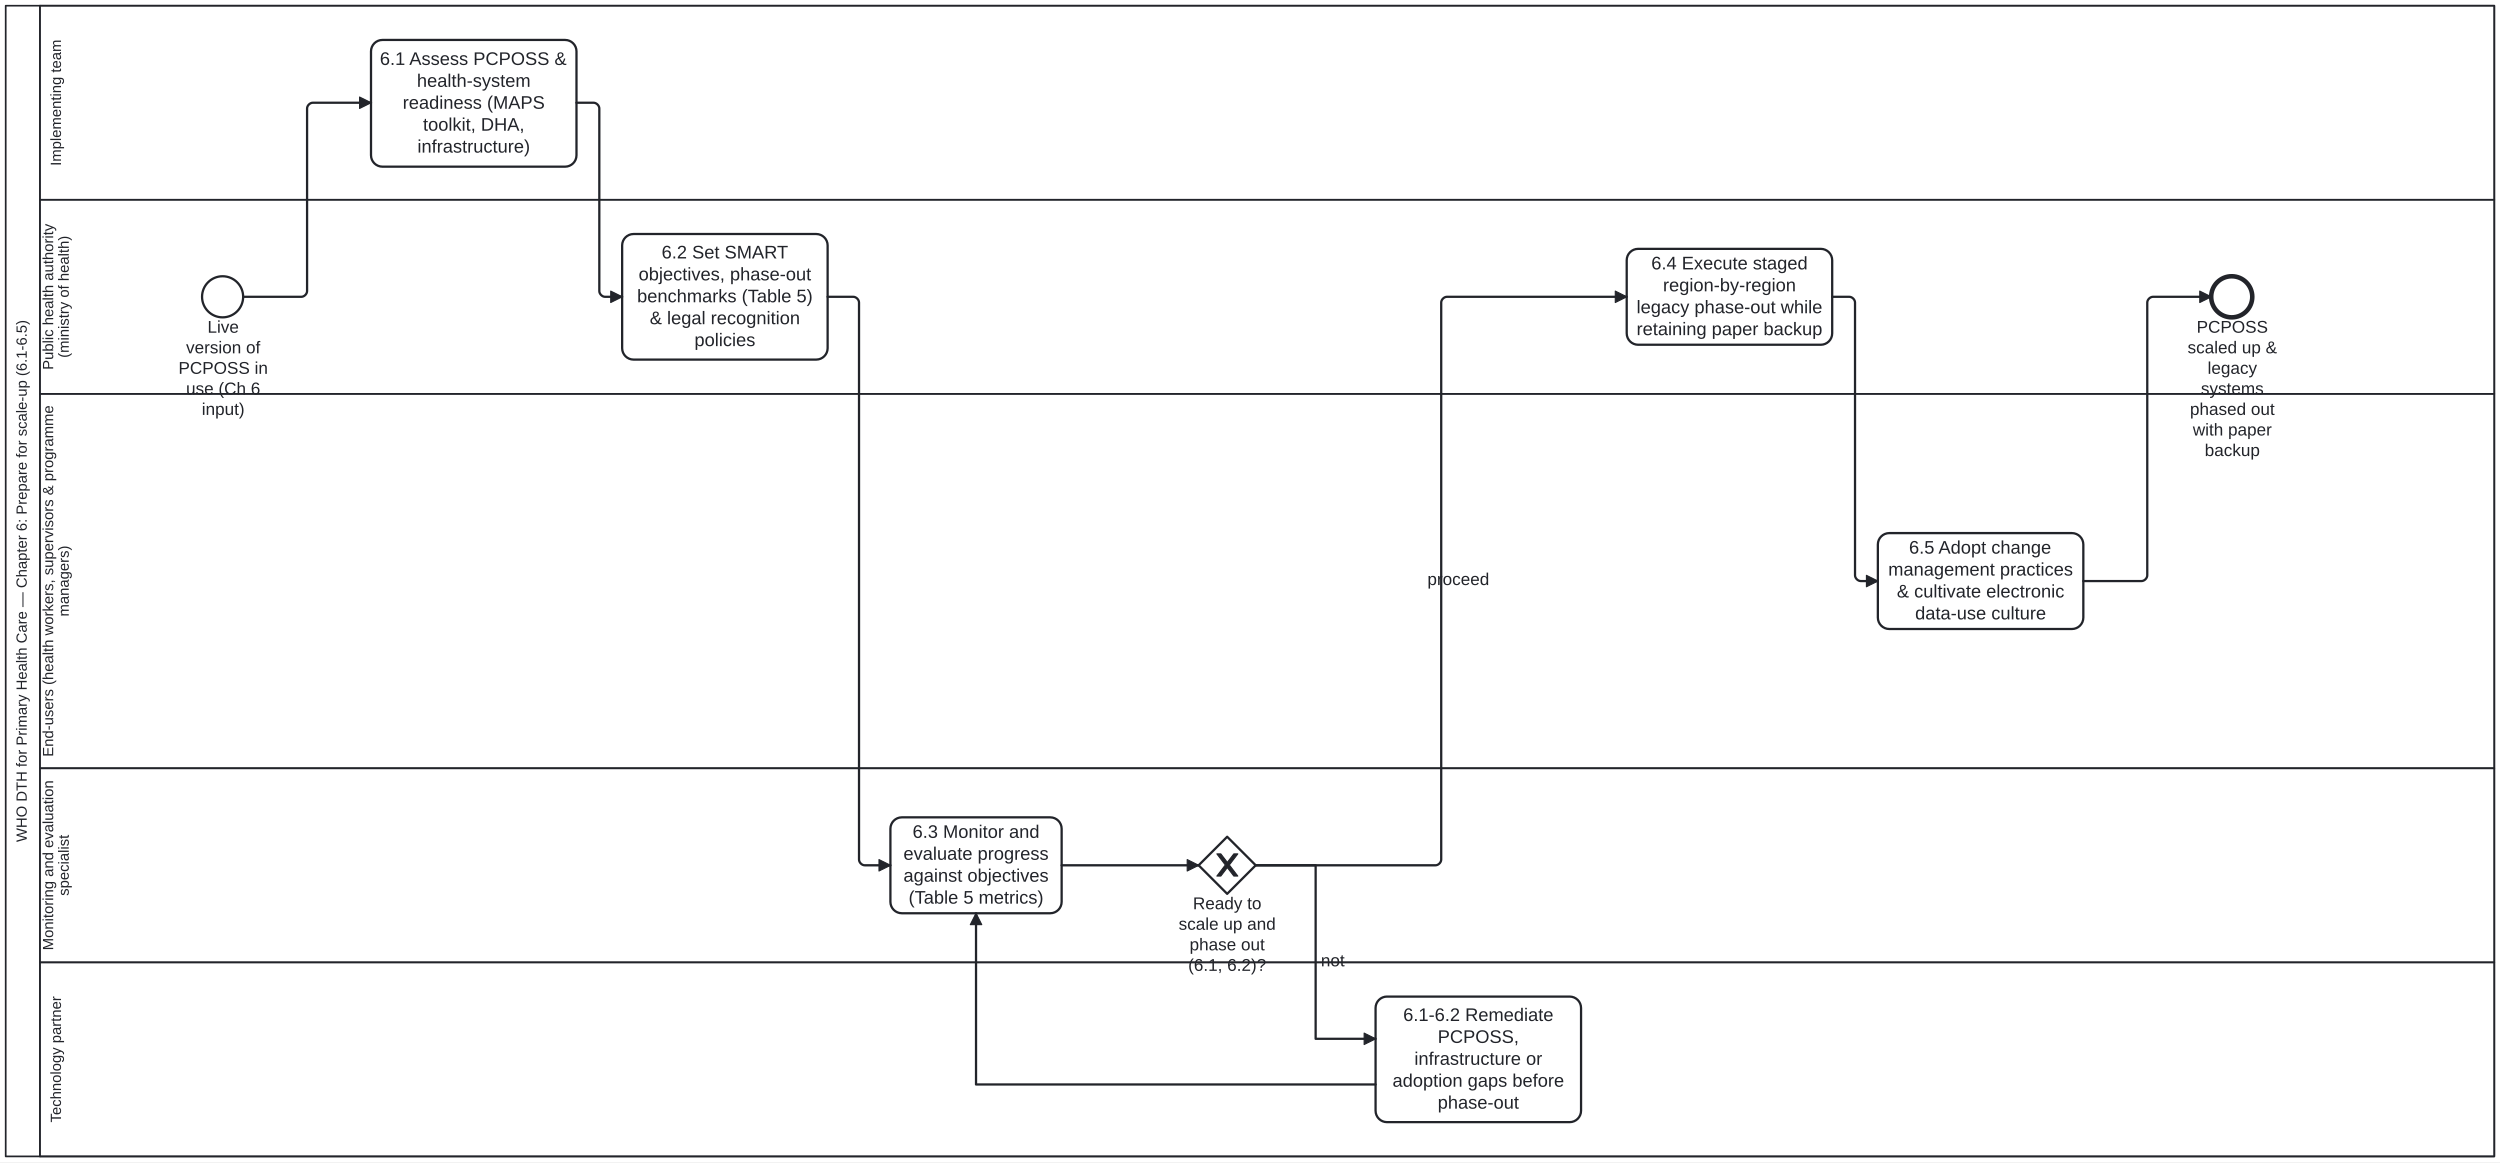
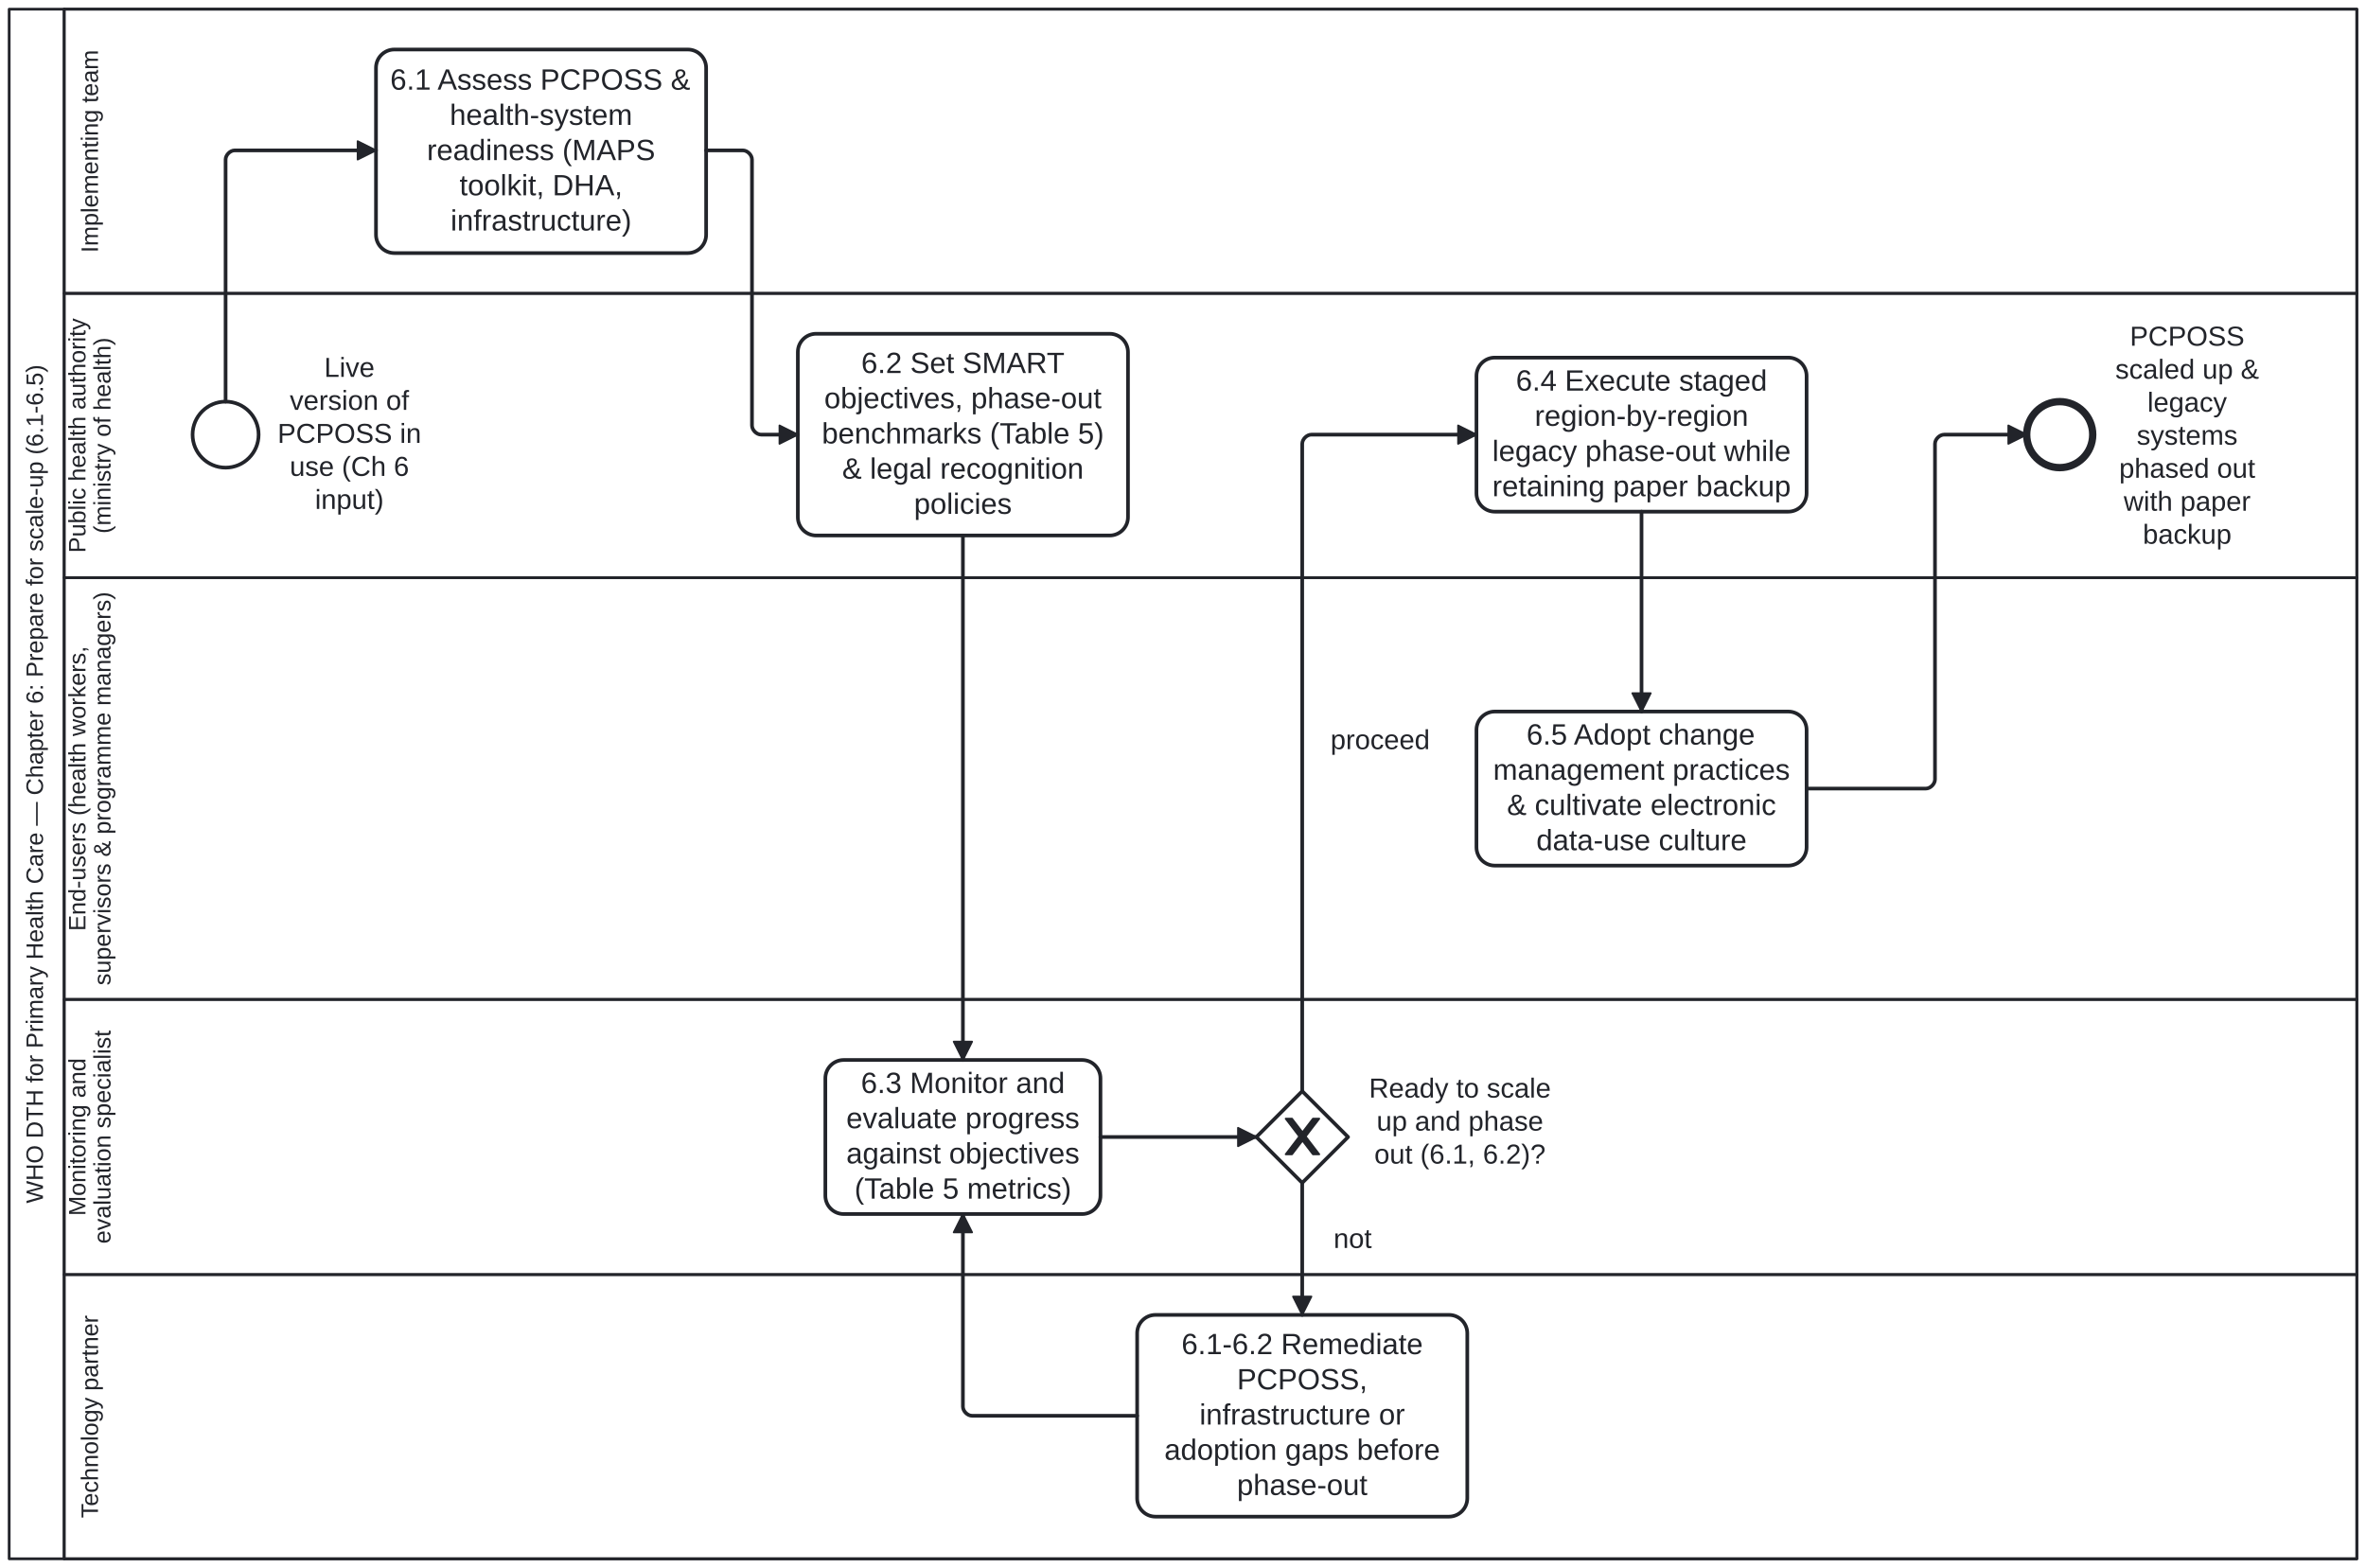
- <svg xmlns="http://www.w3.org/2000/svg" width="100%" style="max-width:100%;height:auto" viewBox="155 75 2190 1018" version="1.1">
-   <rect x="155" y="75" width="2190" height="1018" fill="#ffffff" />
+ <svg xmlns="http://www.w3.org/2000/svg" width="100%" style="max-width:100%;height:auto" viewBox="155 75 1290 855" version="1.1">
+   <rect x="155" y="75" width="1290" height="855" fill="#ffffff" />
  <g class="djs-group">
    <g class="djs-element djs-shape" data-element-id="Participant_Process_ScaleUp" style="display: block;" transform="matrix(1 0 0 1 160 80)">
      <g class="djs-visual">
-         <rect x="0" y="0" width="2180" height="1008" rx="0" ry="0" style="stroke-linecap: round; stroke-linejoin: round; stroke: rgb(34, 36, 42); stroke-width: 1.5px; fill: white; fill-opacity: 0.95;" />
-         <path style="fill: none; stroke-linecap: round; stroke-linejoin: round; stroke: rgb(34, 36, 42); stroke-width: 1.5px;" d="M30,0L30,1008" />
-         <text lineHeight="1.05" class="djs-label" transform="matrix(-1.83697e-16 -1 1 -1.83697e-16 0 1008)" style="font-family: Arial, sans-serif; font-size: 13px; font-weight: normal; fill: rgb(34, 36, 42);">
-           <tspan x="275.345" y="18.413">WHO DTH for Primary Health Care — Chapter 6: Prepare for scale-up (6.1-6.5)</tspan>
+         <rect x="0" y="0" width="1280" height="845" rx="0" ry="0" style="stroke-linecap: round; stroke-linejoin: round; stroke: rgb(34, 36, 42); stroke-width: 1.5px; fill: white; fill-opacity: 0.95;" />
+         <path style="fill: none; stroke-linecap: round; stroke-linejoin: round; stroke: rgb(34, 36, 42); stroke-width: 1.5px;" d="M30,0L30,845" />
+         <text lineHeight="1.05" class="djs-label" transform="matrix(-1.83697e-16 -1 1 -1.83697e-16 0 845)" style="font-family: Arial, sans-serif; font-size: 13px; font-weight: normal; fill: rgb(34, 36, 42);">
+           <tspan x="193.845" y="18.413">WHO DTH for Primary Health Care — Chapter 6: Prepare for scale-up (6.1-6.5)</tspan>
        </text>
      </g>
-       <rect class="djs-hit djs-hit-all" x="0" y="0" width="2180" height="1008" style="fill: none; stroke-opacity: 0; stroke: white; stroke-width: 15px;" />
+       <rect class="djs-hit djs-hit-all" x="0" y="0" width="1280" height="845" style="fill: none; stroke-opacity: 0; stroke: white; stroke-width: 15px;" />
    </g>
    <g class="djs-children">
      <g class="djs-group">
-         <g class="djs-element djs-shape" data-element-id="Lane-Ch6-Users" style="display: block;" transform="matrix(1 0 0 1 190 420)">
-           <g class="djs-visual">
-             <rect x="0" y="0" width="2150" height="328" rx="0" ry="0" style="stroke-linecap: round; stroke-linejoin: round; stroke: rgb(34, 36, 42); stroke-width: 1.5px; fill: white; fill-opacity: 0.25;" />
-             <text lineHeight="1.05" class="djs-label" transform="matrix(-1.83697e-16 -1 1 -1.83697e-16 0 328)" style="font-family: Arial, sans-serif; font-size: 13px; font-weight: normal; fill: rgb(34, 36, 42);">
-               <tspan x="10.111" y="11.588">End-users (health workers, supervisors &amp; programme </tspan>
-               <tspan x="132.931" y="25.238">managers)</tspan>
-             </text>
-           </g>
-           <rect class="djs-hit djs-hit-all" x="0" y="0" width="2150" height="328" style="fill: none; stroke-opacity: 0; stroke: white; stroke-width: 15px;" />
-         </g>
-       </g>
-       <g class="djs-group">
-         <g class="djs-element djs-shape" data-element-id="Lane-Ch6-Tech" style="display: block;" transform="matrix(1 0 0 1 190 918)">
-           <g class="djs-visual">
-             <rect x="0" y="0" width="2150" height="170" rx="0" ry="0" style="stroke-linecap: round; stroke-linejoin: round; stroke: rgb(34, 36, 42); stroke-width: 1.5px; fill: white; fill-opacity: 0.25;" />
-             <text lineHeight="1.05" class="djs-label" transform="matrix(-1.83697e-16 -1 1 -1.83697e-16 0 170)" style="font-family: Arial, sans-serif; font-size: 13px; font-weight: normal; fill: rgb(34, 36, 42);">
-               <tspan x="29.715" y="18.413">Technology partner</tspan>
-             </text>
-           </g>
-           <rect class="djs-hit djs-hit-all" x="0" y="0" width="2150" height="170" style="fill: none; stroke-opacity: 0; stroke: white; stroke-width: 15px;" />
-         </g>
-       </g>
-       <g class="djs-group">
-         <g class="djs-element djs-shape" data-element-id="Lane-Ch6-ME" style="display: block;" transform="matrix(1 0 0 1 190 748)">
-           <g class="djs-visual">
-             <rect x="0" y="0" width="2150" height="170" rx="0" ry="0" style="stroke-linecap: round; stroke-linejoin: round; stroke: rgb(34, 36, 42); stroke-width: 1.5px; fill: white; fill-opacity: 0.25;" />
-             <text lineHeight="1.05" class="djs-label" transform="matrix(-1.83697e-16 -1 1 -1.83697e-16 0 170)" style="font-family: Arial, sans-serif; font-size: 13px; font-weight: normal; fill: rgb(34, 36, 42);">
-               <tspan x="10.561" y="11.588">Monitoring and evaluation </tspan>
-               <tspan x="58.267" y="25.238">specialist</tspan>
-             </text>
-           </g>
-           <rect class="djs-hit djs-hit-all" x="0" y="0" width="2150" height="170" style="fill: none; stroke-opacity: 0; stroke: white; stroke-width: 15px;" />
+         <g class="djs-element djs-shape" data-element-id="Lane-Ch6-Users" style="display: block;" transform="matrix(1 0 0 1 190 390)">
+           <g class="djs-visual">
+             <rect x="0" y="0" width="1250" height="230" rx="0" ry="0" style="stroke-linecap: round; stroke-linejoin: round; stroke: rgb(34, 36, 42); stroke-width: 1.5px; fill: white; fill-opacity: 0.25;" />
+             <text lineHeight="1.05" class="djs-label" transform="matrix(-1.83697e-16 -1 1 -1.83697e-16 0 230)" style="font-family: Arial, sans-serif; font-size: 13px; font-weight: normal; fill: rgb(34, 36, 42);">
+               <tspan x="37.33" y="11.588">End-users (health workers, </tspan>
+               <tspan x="7.712" y="25.238">supervisors &amp; programme managers)</tspan>
+             </text>
+           </g>
+           <rect class="djs-hit djs-hit-all" x="0" y="0" width="1250" height="230" style="fill: none; stroke-opacity: 0; stroke: white; stroke-width: 15px;" />
+         </g>
+       </g>
+       <g class="djs-group">
+         <g class="djs-element djs-shape" data-element-id="Lane-Ch6-Tech" style="display: block;" transform="matrix(1 0 0 1 190 770)">
+           <g class="djs-visual">
+             <rect x="0" y="0" width="1250" height="155" rx="0" ry="0" style="stroke-linecap: round; stroke-linejoin: round; stroke: rgb(34, 36, 42); stroke-width: 1.5px; fill: white; fill-opacity: 0.25;" />
+             <text lineHeight="1.05" class="djs-label" transform="matrix(-1.83697e-16 -1 1 -1.83697e-16 0 155)" style="font-family: Arial, sans-serif; font-size: 13px; font-weight: normal; fill: rgb(34, 36, 42);">
+               <tspan x="22.215" y="18.413">Technology partner</tspan>
+             </text>
+           </g>
+           <rect class="djs-hit djs-hit-all" x="0" y="0" width="1250" height="155" style="fill: none; stroke-opacity: 0; stroke: white; stroke-width: 15px;" />
+         </g>
+       </g>
+       <g class="djs-group">
+         <g class="djs-element djs-shape" data-element-id="Lane-Ch6-ME" style="display: block;" transform="matrix(1 0 0 1 190 620)">
+           <g class="djs-visual">
+             <rect x="0" y="0" width="1250" height="150" rx="0" ry="0" style="stroke-linecap: round; stroke-linejoin: round; stroke: rgb(34, 36, 42); stroke-width: 1.5px; fill: white; fill-opacity: 0.25;" />
+             <text lineHeight="1.05" class="djs-label" transform="matrix(-1.83697e-16 -1 1 -1.83697e-16 0 150)" style="font-family: Arial, sans-serif; font-size: 13px; font-weight: normal; fill: rgb(34, 36, 42);">
+               <tspan x="32.001" y="11.588">Monitoring and </tspan>
+               <tspan x="16.827" y="25.238">evaluation specialist</tspan>
+             </text>
+           </g>
+           <rect class="djs-hit djs-hit-all" x="0" y="0" width="1250" height="150" style="fill: none; stroke-opacity: 0; stroke: white; stroke-width: 15px;" />
        </g>
      </g>
      <g class="djs-group">
        <g class="djs-element djs-shape" data-element-id="Lane-Ch6-Impl" style="display: block;" transform="matrix(1 0 0 1 190 80)">
          <g class="djs-visual">
-             <rect x="0" y="0" width="2150" height="170" rx="0" ry="0" style="stroke-linecap: round; stroke-linejoin: round; stroke: rgb(34, 36, 42); stroke-width: 1.5px; fill: white; fill-opacity: 0.25;" />
-             <text lineHeight="1.05" class="djs-label" transform="matrix(-1.83697e-16 -1 1 -1.83697e-16 0 170)" style="font-family: Arial, sans-serif; font-size: 13px; font-weight: normal; fill: rgb(34, 36, 42);">
-               <tspan x="29.725" y="18.413">Implementing team</tspan>
-             </text>
-           </g>
-           <rect class="djs-hit djs-hit-all" x="0" y="0" width="2150" height="170" style="fill: none; stroke-opacity: 0; stroke: white; stroke-width: 15px;" />
-         </g>
-       </g>
-       <g class="djs-group">
-         <g class="djs-element djs-shape" data-element-id="Lane-Ch6-PHA" style="display: block;" transform="matrix(1 0 0 1 190 250)">
-           <g class="djs-visual">
-             <rect x="0" y="0" width="2150" height="170" rx="0" ry="0" style="stroke-linecap: round; stroke-linejoin: round; stroke: rgb(34, 36, 42); stroke-width: 1.5px; fill: white; fill-opacity: 0.25;" />
-             <text lineHeight="1.05" class="djs-label" transform="matrix(-1.83697e-16 -1 1 -1.83697e-16 0 170)" style="font-family: Arial, sans-serif; font-size: 13px; font-weight: normal; fill: rgb(34, 36, 42);">
-               <tspan x="21.044" y="11.588">Public health authority </tspan>
-               <tspan x="31.54" y="25.238">(ministry of health)</tspan>
-             </text>
-           </g>
-           <rect class="djs-hit djs-hit-all" x="0" y="0" width="2150" height="170" style="fill: none; stroke-opacity: 0; stroke: white; stroke-width: 15px;" />
-         </g>
-       </g>
-       <g class="djs-group">
-         <g class="djs-element djs-shape" data-element-id="Start_Ch6" style="display: block;" transform="matrix(1 0 0 1 332 317)">
+             <rect x="0" y="0" width="1250" height="155" rx="0" ry="0" style="stroke-linecap: round; stroke-linejoin: round; stroke: rgb(34, 36, 42); stroke-width: 1.5px; fill: white; fill-opacity: 0.25;" />
+             <text lineHeight="1.05" class="djs-label" transform="matrix(-1.83697e-16 -1 1 -1.83697e-16 0 155)" style="font-family: Arial, sans-serif; font-size: 13px; font-weight: normal; fill: rgb(34, 36, 42);">
+               <tspan x="22.225" y="18.413">Implementing team</tspan>
+             </text>
+           </g>
+           <rect class="djs-hit djs-hit-all" x="0" y="0" width="1250" height="155" style="fill: none; stroke-opacity: 0; stroke: white; stroke-width: 15px;" />
+         </g>
+       </g>
+       <g class="djs-group">
+         <g class="djs-element djs-shape" data-element-id="Lane-Ch6-PHA" style="display: block;" transform="matrix(1 0 0 1 190 235)">
+           <g class="djs-visual">
+             <rect x="0" y="0" width="1250" height="155" rx="0" ry="0" style="stroke-linecap: round; stroke-linejoin: round; stroke: rgb(34, 36, 42); stroke-width: 1.5px; fill: white; fill-opacity: 0.25;" />
+             <text lineHeight="1.05" class="djs-label" transform="matrix(-1.83697e-16 -1 1 -1.83697e-16 0 155)" style="font-family: Arial, sans-serif; font-size: 13px; font-weight: normal; fill: rgb(34, 36, 42);">
+               <tspan x="13.544" y="11.588">Public health authority </tspan>
+               <tspan x="24.04" y="25.238">(ministry of health)</tspan>
+             </text>
+           </g>
+           <rect class="djs-hit djs-hit-all" x="0" y="0" width="1250" height="155" style="fill: none; stroke-opacity: 0; stroke: white; stroke-width: 15px;" />
+         </g>
+       </g>
+       <g class="djs-group">
+         <g class="djs-element djs-shape" data-element-id="Start_Ch6" style="display: block;" transform="matrix(1 0 0 1 260 294)">
          <g class="djs-visual">
            <circle cx="18" cy="18" r="18" style="stroke-linecap: round; stroke-linejoin: round; stroke: rgb(34, 36, 42); stroke-width: 2px; fill: white; fill-opacity: 0.95;" />
          </g>
          <rect class="djs-hit djs-hit-all" x="0" y="0" width="36" height="36" style="fill: none; stroke-opacity: 0; stroke: white; stroke-width: 15px;" />
        </g>
      </g>
      <g class="djs-group">
-         <g class="djs-element djs-shape" data-element-id="Start_Ch6_label" style="display: block;" transform="matrix(1 0 0 1 310 353)">
+         <g class="djs-element djs-shape" data-element-id="Start_Ch6_label" style="display: block;" transform="matrix(1 0 0 1 305 267)">
          <g class="djs-visual">
            <text lineHeight="1.2" class="djs-label" style="font-family: Arial, sans-serif; font-size: 15px; font-weight: normal; fill: rgb(34, 36, 42);">
              <tspan x="26.741" y="13.5">Live </tspan>
              <tspan x="7.984" y="31.5">version of </tspan>
              <tspan x="1.319" y="49.5">PCPOSS in </tspan>
              <tspan x="7.984" y="67.5">use (Ch 6 </tspan>
              <tspan x="21.739" y="85.5">input)</tspan>
            </text>
          </g>
          <rect class="djs-hit djs-hit-all" x="0" y="0" width="81" height="72" style="fill: none; stroke-opacity: 0; stroke: white; stroke-width: 15px;" />
        </g>
      </g>
      <g class="djs-group">
-         <g class="djs-element djs-shape" data-element-id="Task_6_1_AssessReadiness" style="display: block;" transform="matrix(1 0 0 1 480 110)">
+         <g class="djs-element djs-shape" data-element-id="Task_6_1_AssessReadiness" style="display: block;" transform="matrix(1 0 0 1 360 102)">
          <g class="djs-visual">
            <rect x="0" y="0" width="180" height="111" rx="10" ry="10" style="stroke-linecap: round; stroke-linejoin: round; stroke: rgb(34, 36, 42); stroke-width: 2px; fill: white; fill-opacity: 0.95;" />
            <text lineHeight="1.2" class="djs-label" style="font-family: Arial, sans-serif; font-size: 16px; font-weight: normal; fill: rgb(34, 36, 42);">
              <tspan x="7.746" y="21.9">6.1 Assess PCPOSS &amp; </tspan>
              <tspan x="40.203" y="41.1">health-system </tspan>
              <tspan x="27.754" y="60.3">readiness (MAPS </tspan>
              <tspan x="45.543" y="79.5">toolkit, DHA, </tspan>
              <tspan x="40.652" y="98.7">infrastructure)</tspan>
            </text>
          </g>
          <rect class="djs-hit djs-hit-all" x="0" y="0" width="180" height="111" style="fill: none; stroke-opacity: 0; stroke: white; stroke-width: 15px;" />
        </g>
      </g>
      <g class="djs-group">
-         <g class="djs-element djs-shape" data-element-id="Task_6_2_DefineObjectives" style="display: block;" transform="matrix(1 0 0 1 700 280)">
+         <g class="djs-element djs-shape" data-element-id="Task_6_2_DefineObjectives" style="display: block;" transform="matrix(1 0 0 1 590 257)">
          <g class="djs-visual">
            <rect x="0" y="0" width="180" height="110" rx="10" ry="10" style="stroke-linecap: round; stroke-linejoin: round; stroke: rgb(34, 36, 42); stroke-width: 2px; fill: white; fill-opacity: 0.95;" />
            <text lineHeight="1.2" class="djs-label" style="font-family: Arial, sans-serif; font-size: 16px; font-weight: normal; fill: rgb(34, 36, 42);">
              <tspan x="34.57" y="21.4">6.2 Set SMART </tspan>
              <tspan x="14.398" y="40.6">objectives, phase-out </tspan>
              <tspan x="13.078" y="59.8">benchmarks (Table 5) </tspan>
              <tspan x="24.18" y="79">&amp; legal recognition </tspan>
              <tspan x="63.32" y="98.2">policies</tspan>
            </text>
          </g>
          <rect class="djs-hit djs-hit-all" x="0" y="0" width="180" height="110" style="fill: none; stroke-opacity: 0; stroke: white; stroke-width: 15px;" />
        </g>
      </g>
      <g class="djs-group">
-         <g class="djs-element djs-shape" data-element-id="Task_6_3_MonitorObjectives" style="display: block;" transform="matrix(1 0 0 1 935 791)">
+         <g class="djs-element djs-shape" data-element-id="Task_6_3_MonitorObjectives" style="display: block;" transform="matrix(1 0 0 1 605 653)">
          <g class="djs-visual">
            <rect x="0" y="0" width="150" height="84" rx="10" ry="10" style="stroke-linecap: round; stroke-linejoin: round; stroke: rgb(34, 36, 42); stroke-width: 2px; fill: white; fill-opacity: 0.95;" />
            <text lineHeight="1.2" class="djs-label" style="font-family: Arial, sans-serif; font-size: 16px; font-weight: normal; fill: rgb(34, 36, 42);">
              <tspan x="19.41" y="18">6.3 Monitor and </tspan>
              <tspan x="11.406" y="37.2">evaluate progress </tspan>
              <tspan x="11.406" y="56.4">against objectives </tspan>
              <tspan x="15.875" y="75.6">(Table 5 metrics)</tspan>
            </text>
          </g>
          <rect class="djs-hit djs-hit-all" x="0" y="0" width="150" height="84" style="fill: none; stroke-opacity: 0; stroke: white; stroke-width: 15px;" />
        </g>
      </g>
      <g class="djs-group">
-         <g class="djs-element djs-shape" data-element-id="GW_ReadyToScaleUp" style="display: block;" transform="matrix(1 0 0 1 1205 808)">
+         <g class="djs-element djs-shape" data-element-id="GW_ReadyToScaleUp" style="display: block;" transform="matrix(1 0 0 1 840 670)">
          <g class="djs-visual">
            <polygon points="25,0 50,25 25,50 0,25" style="stroke-linecap: round; stroke-linejoin: round; stroke: rgb(34, 36, 42); stroke-width: 2px; fill: white; fill-opacity: 0.95;" />
            <path d="m 16,15 7.429,9.714 -7.429,9.714 3.429,0 5.714,-7.464 5.714,7.464 3.429,0 -7.429,-9.714 7.429,-9.714 -3.429,0 -5.714,7.464 -5.714,-7.464 -3.429,0 z" style="fill: rgb(34, 36, 42); stroke-linecap: round; stroke-linejoin: round; stroke: rgb(34, 36, 42); stroke-width: 1px;" />
          </g>
          <rect class="djs-hit djs-hit-all" x="0" y="0" width="50" height="50" style="fill: none; stroke-opacity: 0; stroke: white; stroke-width: 15px;" />
        </g>
      </g>
      <g class="djs-group">
-         <g class="djs-element djs-shape" data-element-id="GW_ReadyToScaleUp_label" style="display: block;" transform="matrix(1 0 0 1 1187 858)">
-           <g class="djs-visual">
-             <text lineHeight="1.2" class="djs-label" style="font-family: Arial, sans-serif; font-size: 15px; font-weight: normal; fill: rgb(34, 36, 42);">
-               <tspan x="12.982" y="13.5">Ready to </tspan>
-               <tspan x="0.468" y="31.5">scale up and</tspan>
-               <tspan x="10.056" y="49.5">phase out </tspan>
-               <tspan x="8.814" y="67.5">(6.1, 6.2)?</tspan>
-             </text>
-           </g>
-           <rect class="djs-hit djs-hit-all" x="0" y="0" width="86" height="72" style="fill: none; stroke-opacity: 0; stroke: white; stroke-width: 15px;" />
-         </g>
-       </g>
-       <g class="djs-group">
-         <g class="djs-element djs-shape" data-element-id="Task_6_1_RemediateGaps" style="display: block;" transform="matrix(1 0 0 1 1360 948)">
+         <g class="djs-element djs-shape" data-element-id="GW_ReadyToScaleUp_label" style="display: block;" transform="matrix(1 0 0 1 901 660)">
+           <g class="djs-visual">
+             <text lineHeight="1.2" class="djs-label" style="font-family: Arial, sans-serif; font-size: 15px; font-weight: normal; fill: rgb(34, 36, 42);">
+               <tspan x="0.389" y="13.5">Ready to scale</tspan>
+               <tspan x="4.542" y="31.5">up and phase </tspan>
+               <tspan x="3.304" y="49.5">out (6.1, 6.2)?</tspan>
+             </text>
+           </g>
+           <rect class="djs-hit djs-hit-all" x="0" y="0" width="100" height="54" style="fill: none; stroke-opacity: 0; stroke: white; stroke-width: 15px;" />
+         </g>
+       </g>
+       <g class="djs-group">
+         <g class="djs-element djs-shape" data-element-id="Task_6_1_RemediateGaps" style="display: block;" transform="matrix(1 0 0 1 775 792)">
          <g class="djs-visual">
            <rect x="0" y="0" width="180" height="110" rx="10" ry="10" style="stroke-linecap: round; stroke-linejoin: round; stroke: rgb(34, 36, 42); stroke-width: 2px; fill: white; fill-opacity: 0.95;" />
            <text lineHeight="1.2" class="djs-label" style="font-family: Arial, sans-serif; font-size: 16px; font-weight: normal; fill: rgb(34, 36, 42);">
              <tspan x="24.184" y="21.4">6.1-6.2 Remediate </tspan>
              <tspan x="54.434" y="40.6">PCPOSS, </tspan>
              <tspan x="33.98" y="59.8">infrastructure or </tspan>
              <tspan x="14.828" y="79">adoption gaps before </tspan>
              <tspan x="54.418" y="98.2">phase-out</tspan>
            </text>
          </g>
          <rect class="djs-hit djs-hit-all" x="0" y="0" width="180" height="110" style="fill: none; stroke-opacity: 0; stroke: white; stroke-width: 15px;" />
        </g>
      </g>
      <g class="djs-group">
-         <g class="djs-element djs-shape" data-element-id="Task_6_4_StagedPhaseOut" style="display: block;" transform="matrix(1 0 0 1 1580 293)">
+         <g class="djs-element djs-shape" data-element-id="Task_6_4_StagedPhaseOut" style="display: block;" transform="matrix(1 0 0 1 960 270)">
          <g class="djs-visual">
            <rect x="0" y="0" width="180" height="84" rx="10" ry="10" style="stroke-linecap: round; stroke-linejoin: round; stroke: rgb(34, 36, 42); stroke-width: 2px; fill: white; fill-opacity: 0.95;" />
            <text lineHeight="1.2" class="djs-label" style="font-family: Arial, sans-serif; font-size: 16px; font-weight: normal; fill: rgb(34, 36, 42);">
              <tspan x="21.508" y="18">6.4 Execute staged </tspan>
              <tspan x="31.746" y="37.2">region-by-region </tspan>
              <tspan x="8.617" y="56.4">legacy phase-out while</tspan>
              <tspan x="8.609" y="75.6">retaining paper backup</tspan>
            </text>
          </g>
          <rect class="djs-hit djs-hit-all" x="0" y="0" width="180" height="84" style="fill: none; stroke-opacity: 0; stroke: white; stroke-width: 15px;" />
        </g>
      </g>
      <g class="djs-group">
-         <g class="djs-element djs-shape" data-element-id="Task_6_5_ChangeManagement" style="display: block;" transform="matrix(1 0 0 1 1800 542)">
+         <g class="djs-element djs-shape" data-element-id="Task_6_5_ChangeManagement" style="display: block;" transform="matrix(1 0 0 1 960 463)">
          <g class="djs-visual">
            <rect x="0" y="0" width="180" height="84" rx="10" ry="10" style="stroke-linecap: round; stroke-linejoin: round; stroke: rgb(34, 36, 42); stroke-width: 2px; fill: white; fill-opacity: 0.95;" />
            <text lineHeight="1.2" class="djs-label" style="font-family: Arial, sans-serif; font-size: 16px; font-weight: normal; fill: rgb(34, 36, 42);">
              <tspan x="27.281" y="18">6.5 Adopt change </tspan>
              <tspan x="9.07" y="37.2">management practices </tspan>
              <tspan x="16.633" y="56.4">&amp; cultivate electronic </tspan>
              <tspan x="32.633" y="75.6">data-use culture</tspan>
            </text>
          </g>
          <rect class="djs-hit djs-hit-all" x="0" y="0" width="180" height="84" style="fill: none; stroke-opacity: 0; stroke: white; stroke-width: 15px;" />
        </g>
      </g>
      <g class="djs-group">
-         <g class="djs-element djs-shape" data-element-id="End_Ch6" style="display: block;" transform="matrix(1 0 0 1 2092 317)">
+         <g class="djs-element djs-shape" data-element-id="End_Ch6" style="display: block;" transform="matrix(1 0 0 1 1260 294)">
          <g class="djs-visual">
            <circle cx="18" cy="18" r="18" style="stroke-linecap: round; stroke-linejoin: round; stroke: rgb(34, 36, 42); stroke-width: 4px; fill: white; fill-opacity: 0.95;" />
          </g>
          <rect class="djs-hit djs-hit-all" x="0" y="0" width="36" height="36" style="fill: none; stroke-opacity: 0; stroke: white; stroke-width: 15px;" />
        </g>
      </g>
      <g class="djs-group">
-         <g class="djs-element djs-shape" data-element-id="End_Ch6_label" style="display: block;" transform="matrix(1 0 0 1 2071 353)">
+         <g class="djs-element djs-shape" data-element-id="End_Ch6_label" style="display: block;" transform="matrix(1 0 0 1 1308 250)">
          <g class="djs-visual">
            <text lineHeight="1.2" class="djs-label" style="font-family: Arial, sans-serif; font-size: 15px; font-weight: normal; fill: rgb(34, 36, 42);">
              <tspan x="8.24" y="13.5">PCPOSS </tspan>
              <tspan x="0.308" y="31.5">scaled up &amp;</tspan>
              <tspan x="17.82" y="49.5">legacy </tspan>
              <tspan x="11.998" y="67.5">systems </tspan>
              <tspan x="2.385" y="85.5">phased out </tspan>
              <tspan x="4.897" y="103.5">with paper </tspan>
              <tspan x="15.315" y="121.5">backup</tspan>
            </text>
          </g>
          <rect class="djs-hit djs-hit-all" x="0" y="0" width="79" height="126" style="fill: none; stroke-opacity: 0; stroke: white; stroke-width: 15px;" />
        </g>
      </g>
      <g class="djs-group">
        <g class="djs-element djs-connection" data-element-id="Flow_Ch6_1" style="display: block;">
          <g class="djs-visual">
            <defs>
              <marker id="bpmn-marker-1" viewBox="0 0 20 20" refX="11" refY="10" markerWidth="10" markerHeight="10" orient="auto">
                <path d="M 1 5 L 11 10 L 1 15 Z" style="stroke-linecap: round; stroke-linejoin: round; stroke: rgb(34, 36, 42); stroke-width: 1px; fill: rgb(34, 36, 42);" />
              </marker>
            </defs>
-             <path data-corner-radius="5" style="fill: none; stroke-linecap: round; stroke-linejoin: round; stroke: rgb(34, 36, 42); stroke-width: 2px; marker-end: url('#bpmn-marker-1');" d="M368,335L419,335C421.5,335,424,332.5,424,330L424,170C424,167.5,426.5,165,429,165L480,165" />
-           </g>
-           <path d="M368,335L424,335L424,165L480,165" class="djs-hit djs-hit-stroke" style="fill: none; stroke-opacity: 0; stroke: white; stroke-width: 15px;" />
+             <path data-corner-radius="5" style="fill: none; stroke-linecap: round; stroke-linejoin: round; stroke: rgb(34, 36, 42); stroke-width: 2px; marker-end: url('#bpmn-marker-1');" d="M278,294L278,162C278,159.5,280.5,157,283,157L360,157" />
+           </g>
+           <path d="M278,294L278,157L360,157" class="djs-hit djs-hit-stroke" style="fill: none; stroke-opacity: 0; stroke: white; stroke-width: 15px;" />
        </g>
      </g>
      <g class="djs-group">
        <g class="djs-element djs-connection" data-element-id="Flow_Ch6_2" style="display: block;">
          <g class="djs-visual">
            <defs>
              <marker id="bpmn-marker-2" viewBox="0 0 20 20" refX="11" refY="10" markerWidth="10" markerHeight="10" orient="auto">
                <path d="M 1 5 L 11 10 L 1 15 Z" style="stroke-linecap: round; stroke-linejoin: round; stroke: rgb(34, 36, 42); stroke-width: 1px; fill: rgb(34, 36, 42);" />
              </marker>
            </defs>
-             <path data-corner-radius="5" style="fill: none; stroke-linecap: round; stroke-linejoin: round; stroke: rgb(34, 36, 42); stroke-width: 2px; marker-end: url('#bpmn-marker-2');" d="M660,165L675,165C677.5,165,680,167.5,680,170L680,330C680,332.5,682.5,335,685,335L700,335" />
-           </g>
-           <path d="M660,165L680,165L680,335L700,335" class="djs-hit djs-hit-stroke" style="fill: none; stroke-opacity: 0; stroke: white; stroke-width: 15px;" />
+             <path data-corner-radius="5" style="fill: none; stroke-linecap: round; stroke-linejoin: round; stroke: rgb(34, 36, 42); stroke-width: 2px; marker-end: url('#bpmn-marker-2');" d="M540,157L560,157C562.5,157,565,159.5,565,162L565,307C565,309.5,567.5,312,570,312L590,312" />
+           </g>
+           <path d="M540,157L565,157L565,312L590,312" class="djs-hit djs-hit-stroke" style="fill: none; stroke-opacity: 0; stroke: white; stroke-width: 15px;" />
        </g>
      </g>
      <g class="djs-group">
        <g class="djs-element djs-connection" data-element-id="Flow_Ch6_3" style="display: block;">
          <g class="djs-visual">
            <defs>
              <marker id="bpmn-marker-3" viewBox="0 0 20 20" refX="11" refY="10" markerWidth="10" markerHeight="10" orient="auto">
                <path d="M 1 5 L 11 10 L 1 15 Z" style="stroke-linecap: round; stroke-linejoin: round; stroke: rgb(34, 36, 42); stroke-width: 1px; fill: rgb(34, 36, 42);" />
              </marker>
            </defs>
-             <path data-corner-radius="5" style="fill: none; stroke-linecap: round; stroke-linejoin: round; stroke: rgb(34, 36, 42); stroke-width: 2px; marker-end: url('#bpmn-marker-3');" d="M880,335L902.5,335C905,335,907.5,337.5,907.5,340L907.5,828C907.5,830.5,910,833,912.5,833L935,833" />
-           </g>
-           <path d="M880,335L907.5,335L907.5,833L935,833" class="djs-hit djs-hit-stroke" style="fill: none; stroke-opacity: 0; stroke: white; stroke-width: 15px;" />
+             <path data-corner-radius="5" style="fill: none; stroke-linecap: round; stroke-linejoin: round; stroke: rgb(34, 36, 42); stroke-width: 2px; marker-end: url('#bpmn-marker-3');" d="M680,367L680,653" />
+           </g>
+           <path d="M680,367L680,653" class="djs-hit djs-hit-stroke" style="fill: none; stroke-opacity: 0; stroke: white; stroke-width: 15px;" />
        </g>
      </g>
      <g class="djs-group">
        <g class="djs-element djs-connection" data-element-id="Flow_Ch6_4" style="display: block;">
          <g class="djs-visual">
            <defs>
              <marker id="bpmn-marker-4" viewBox="0 0 20 20" refX="11" refY="10" markerWidth="10" markerHeight="10" orient="auto">
                <path d="M 1 5 L 11 10 L 1 15 Z" style="stroke-linecap: round; stroke-linejoin: round; stroke: rgb(34, 36, 42); stroke-width: 1px; fill: rgb(34, 36, 42);" />
              </marker>
            </defs>
-             <path data-corner-radius="5" style="fill: none; stroke-linecap: round; stroke-linejoin: round; stroke: rgb(34, 36, 42); stroke-width: 2px; marker-end: url('#bpmn-marker-4');" d="M1085,833L1205,833" />
-           </g>
-           <path d="M1085,833L1205,833" class="djs-hit djs-hit-stroke" style="fill: none; stroke-opacity: 0; stroke: white; stroke-width: 15px;" />
+             <path data-corner-radius="5" style="fill: none; stroke-linecap: round; stroke-linejoin: round; stroke: rgb(34, 36, 42); stroke-width: 2px; marker-end: url('#bpmn-marker-4');" d="M755,695L840,695" />
+           </g>
+           <path d="M755,695L840,695" class="djs-hit djs-hit-stroke" style="fill: none; stroke-opacity: 0; stroke: white; stroke-width: 15px;" />
        </g>
      </g>
      <g class="djs-group">
        <g class="djs-element djs-connection" data-element-id="Flow_Ch6_5_Not" style="display: block;">
          <g class="djs-visual">
            <defs>
              <marker id="bpmn-marker-5" viewBox="0 0 20 20" refX="11" refY="10" markerWidth="10" markerHeight="10" orient="auto">
                <path d="M 1 5 L 11 10 L 1 15 Z" style="stroke-linecap: round; stroke-linejoin: round; stroke: rgb(34, 36, 42); stroke-width: 1px; fill: rgb(34, 36, 42);" />
              </marker>
            </defs>
-             <path data-corner-radius="5" style="fill: none; stroke-linecap: round; stroke-linejoin: round; stroke: rgb(34, 36, 42); stroke-width: 2px; marker-end: url('#bpmn-marker-5');" d="M1255,833L1307.5,833L1307.5,985L1360,985" />
-           </g>
-           <path d="M1255,833L1307.5,833L1307.5,985L1360,985" class="djs-hit djs-hit-stroke" style="fill: none; stroke-opacity: 0; stroke: white; stroke-width: 15px;" />
-         </g>
-       </g>
-       <g class="djs-group">
-         <g class="djs-element djs-shape" data-element-id="Flow_Ch6_5_Not_label" style="display: block;" transform="matrix(1 0 0 1 1312 908)">
+             <path data-corner-radius="5" style="fill: none; stroke-linecap: round; stroke-linejoin: round; stroke: rgb(34, 36, 42); stroke-width: 2px; marker-end: url('#bpmn-marker-5');" d="M865,720L865,792" />
+           </g>
+           <path d="M865,720L865,792" class="djs-hit djs-hit-stroke" style="fill: none; stroke-opacity: 0; stroke: white; stroke-width: 15px;" />
+         </g>
+       </g>
+       <g class="djs-group">
+         <g class="djs-element djs-shape" data-element-id="Flow_Ch6_5_Not_label" style="display: block;" transform="matrix(1 0 0 1 882 742)">
          <g class="djs-visual">
            <text lineHeight="1.2" class="djs-label" style="font-family: Arial, sans-serif; font-size: 15px; font-weight: normal; fill: rgb(34, 36, 42);">
              <tspan x="0.074" y="13.5">not</tspan>
            </text>
          </g>
          <rect class="djs-hit djs-hit-all" x="0" y="0" width="21" height="18" style="fill: none; stroke-opacity: 0; stroke: white; stroke-width: 15px;" />
        </g>
      </g>
      <g class="djs-group">
        <g class="djs-element djs-connection" data-element-id="Flow_Ch6_5_Loop" style="display: block;">
          <g class="djs-visual">
            <defs>
              <marker id="bpmn-marker-6" viewBox="0 0 20 20" refX="11" refY="10" markerWidth="10" markerHeight="10" orient="auto">
                <path d="M 1 5 L 11 10 L 1 15 Z" style="stroke-linecap: round; stroke-linejoin: round; stroke: rgb(34, 36, 42); stroke-width: 1px; fill: rgb(34, 36, 42);" />
              </marker>
            </defs>
-             <path data-corner-radius="5" style="fill: none; stroke-linecap: round; stroke-linejoin: round; stroke: rgb(34, 36, 42); stroke-width: 2px; marker-end: url('#bpmn-marker-6');" d="M1360,1025L1010,1025L1010,875" />
-           </g>
-           <path d="M1360,1025L1010,1025L1010,875" class="djs-hit djs-hit-stroke" style="fill: none; stroke-opacity: 0; stroke: white; stroke-width: 15px;" />
+             <path data-corner-radius="5" style="fill: none; stroke-linecap: round; stroke-linejoin: round; stroke: rgb(34, 36, 42); stroke-width: 2px; marker-end: url('#bpmn-marker-6');" d="M775,847L685,847C682.5,847,680,844.5,680,842L680,737" />
+           </g>
+           <path d="M775,847L680,847L680,737" class="djs-hit djs-hit-stroke" style="fill: none; stroke-opacity: 0; stroke: white; stroke-width: 15px;" />
        </g>
      </g>
      <g class="djs-group">
        <g class="djs-element djs-connection" data-element-id="Flow_Ch6_5_Proceed" style="display: block;">
          <g class="djs-visual">
            <defs>
              <marker id="bpmn-marker-7" viewBox="0 0 20 20" refX="11" refY="10" markerWidth="10" markerHeight="10" orient="auto">
                <path d="M 1 5 L 11 10 L 1 15 Z" style="stroke-linecap: round; stroke-linejoin: round; stroke: rgb(34, 36, 42); stroke-width: 1px; fill: rgb(34, 36, 42);" />
              </marker>
            </defs>
-             <path data-corner-radius="5" style="fill: none; stroke-linecap: round; stroke-linejoin: round; stroke: rgb(34, 36, 42); stroke-width: 2px; marker-end: url('#bpmn-marker-7');" d="M1255,833L1412.5,833C1415,833,1417.5,830.5,1417.5,828L1417.5,340C1417.5,337.5,1420,335,1422.5,335L1580,335" />
-           </g>
-           <path d="M1255,833L1417.5,833L1417.5,335L1580,335" class="djs-hit djs-hit-stroke" style="fill: none; stroke-opacity: 0; stroke: white; stroke-width: 15px;" />
-         </g>
-       </g>
-       <g class="djs-group">
-         <g class="djs-element djs-shape" data-element-id="Flow_Ch6_5_Proceed_label" style="display: block;" transform="matrix(1 0 0 1 1405 574)">
+             <path data-corner-radius="5" style="fill: none; stroke-linecap: round; stroke-linejoin: round; stroke: rgb(34, 36, 42); stroke-width: 2px; marker-end: url('#bpmn-marker-7');" d="M865,670L865,317C865,314.5,867.5,312,870,312L960,312" />
+           </g>
+           <path d="M865,670L865,312L960,312" class="djs-hit djs-hit-stroke" style="fill: none; stroke-opacity: 0; stroke: white; stroke-width: 15px;" />
+         </g>
+       </g>
+       <g class="djs-group">
+         <g class="djs-element djs-shape" data-element-id="Flow_Ch6_5_Proceed_label" style="display: block;" transform="matrix(1 0 0 1 880 470)">
          <g class="djs-visual">
            <text lineHeight="1.2" class="djs-label" style="font-family: Arial, sans-serif; font-size: 15px; font-weight: normal; fill: rgb(34, 36, 42);">
              <tspan x="0.397" y="13.5">proceed</tspan>
            </text>
          </g>
          <rect class="djs-hit djs-hit-all" x="0" y="0" width="55" height="18" style="fill: none; stroke-opacity: 0; stroke: white; stroke-width: 15px;" />
        </g>
      </g>
      <g class="djs-group">
        <g class="djs-element djs-connection" data-element-id="Flow_Ch6_6" style="display: block;">
          <g class="djs-visual">
            <defs>
              <marker id="bpmn-marker-8" viewBox="0 0 20 20" refX="11" refY="10" markerWidth="10" markerHeight="10" orient="auto">
                <path d="M 1 5 L 11 10 L 1 15 Z" style="stroke-linecap: round; stroke-linejoin: round; stroke: rgb(34, 36, 42); stroke-width: 1px; fill: rgb(34, 36, 42);" />
              </marker>
            </defs>
-             <path data-corner-radius="5" style="fill: none; stroke-linecap: round; stroke-linejoin: round; stroke: rgb(34, 36, 42); stroke-width: 2px; marker-end: url('#bpmn-marker-8');" d="M1760,335L1775,335C1777.5,335,1780,337.5,1780,340L1780,579C1780,581.5,1782.5,584,1785,584L1800,584" />
-           </g>
-           <path d="M1760,335L1780,335L1780,584L1800,584" class="djs-hit djs-hit-stroke" style="fill: none; stroke-opacity: 0; stroke: white; stroke-width: 15px;" />
+             <path data-corner-radius="5" style="fill: none; stroke-linecap: round; stroke-linejoin: round; stroke: rgb(34, 36, 42); stroke-width: 2px; marker-end: url('#bpmn-marker-8');" d="M1050,354L1050,463" />
+           </g>
+           <path d="M1050,354L1050,463" class="djs-hit djs-hit-stroke" style="fill: none; stroke-opacity: 0; stroke: white; stroke-width: 15px;" />
        </g>
      </g>
      <g class="djs-group">
        <g class="djs-element djs-connection" data-element-id="Flow_Ch6_7" style="display: block;">
          <g class="djs-visual">
            <defs>
              <marker id="bpmn-marker-9" viewBox="0 0 20 20" refX="11" refY="10" markerWidth="10" markerHeight="10" orient="auto">
                <path d="M 1 5 L 11 10 L 1 15 Z" style="stroke-linecap: round; stroke-linejoin: round; stroke: rgb(34, 36, 42); stroke-width: 1px; fill: rgb(34, 36, 42);" />
              </marker>
            </defs>
-             <path data-corner-radius="5" style="fill: none; stroke-linecap: round; stroke-linejoin: round; stroke: rgb(34, 36, 42); stroke-width: 2px; marker-end: url('#bpmn-marker-9');" d="M1980,584L2031,584C2033.5,584,2036,581.5,2036,579L2036,340C2036,337.5,2038.5,335,2041,335L2092,335" />
-           </g>
-           <path d="M1980,584L2036,584L2036,335L2092,335" class="djs-hit djs-hit-stroke" style="fill: none; stroke-opacity: 0; stroke: white; stroke-width: 15px;" />
+             <path data-corner-radius="5" style="fill: none; stroke-linecap: round; stroke-linejoin: round; stroke: rgb(34, 36, 42); stroke-width: 2px; marker-end: url('#bpmn-marker-9');" d="M1140,505L1205,505C1207.5,505,1210,502.5,1210,500L1210,317C1210,314.5,1212.5,312,1215,312L1260,312" />
+           </g>
+           <path d="M1140,505L1210,505L1210,312L1260,312" class="djs-hit djs-hit-stroke" style="fill: none; stroke-opacity: 0; stroke: white; stroke-width: 15px;" />
        </g>
      </g>
    </g>
  </g>
</svg>
